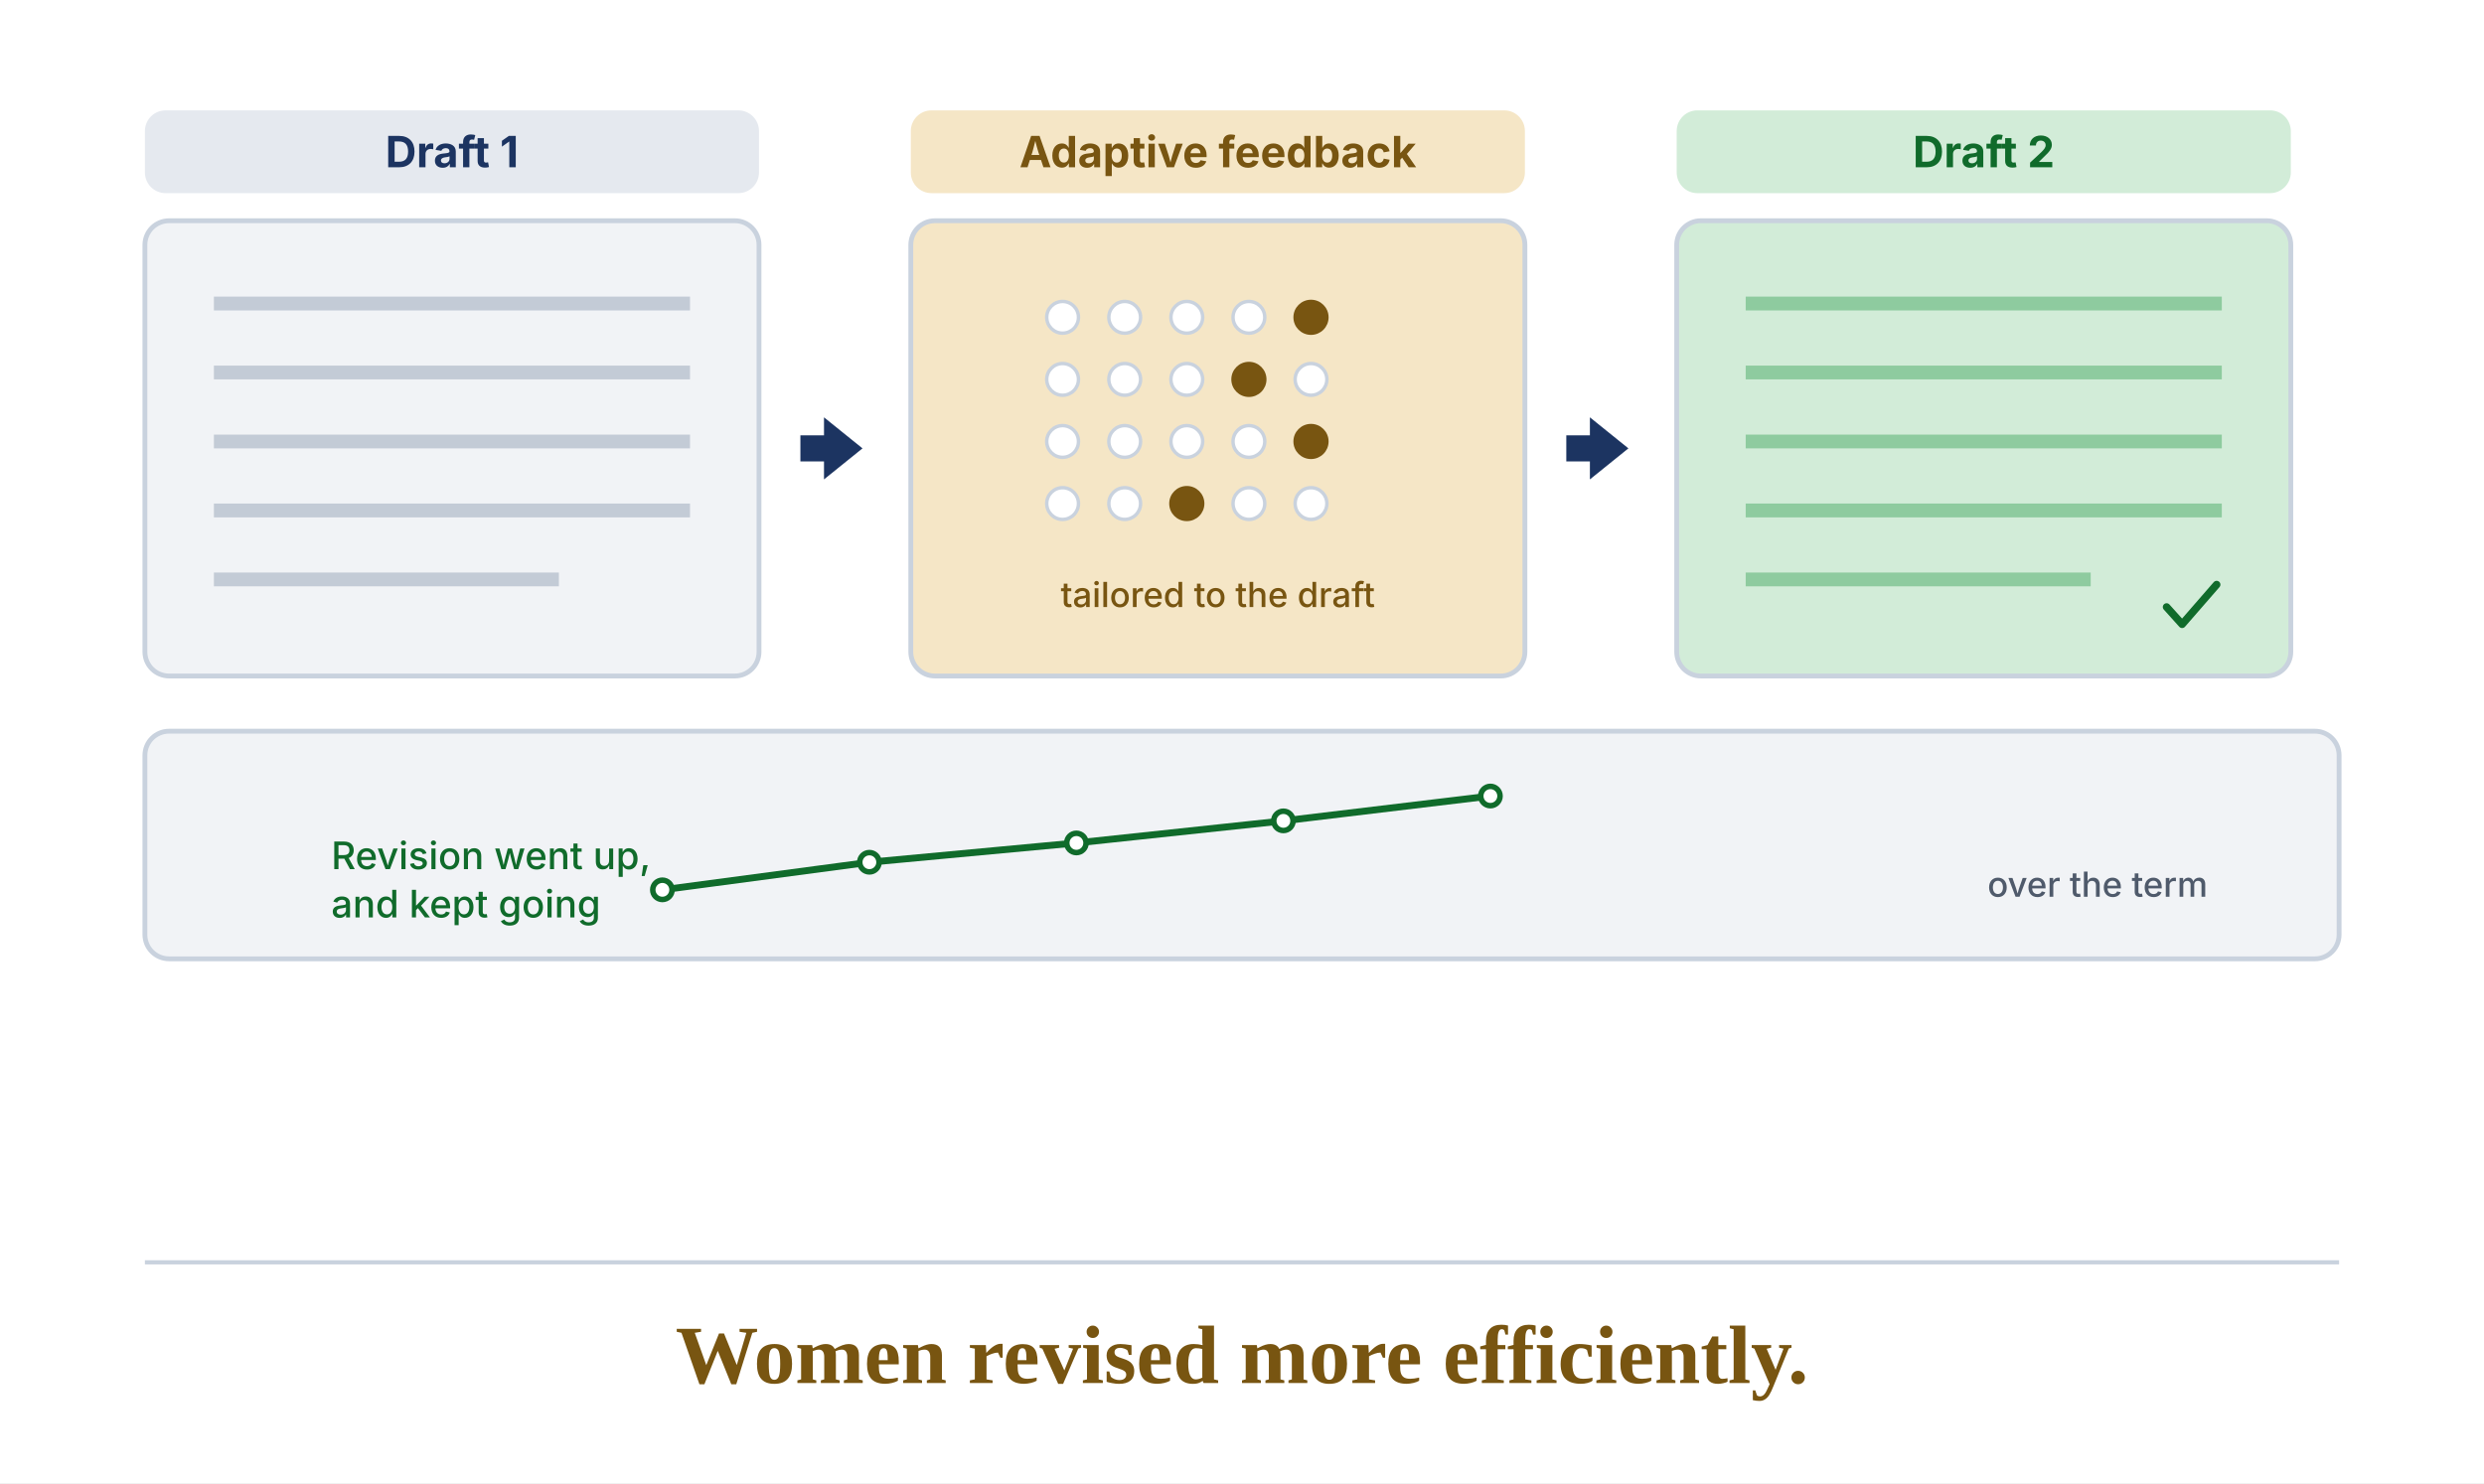
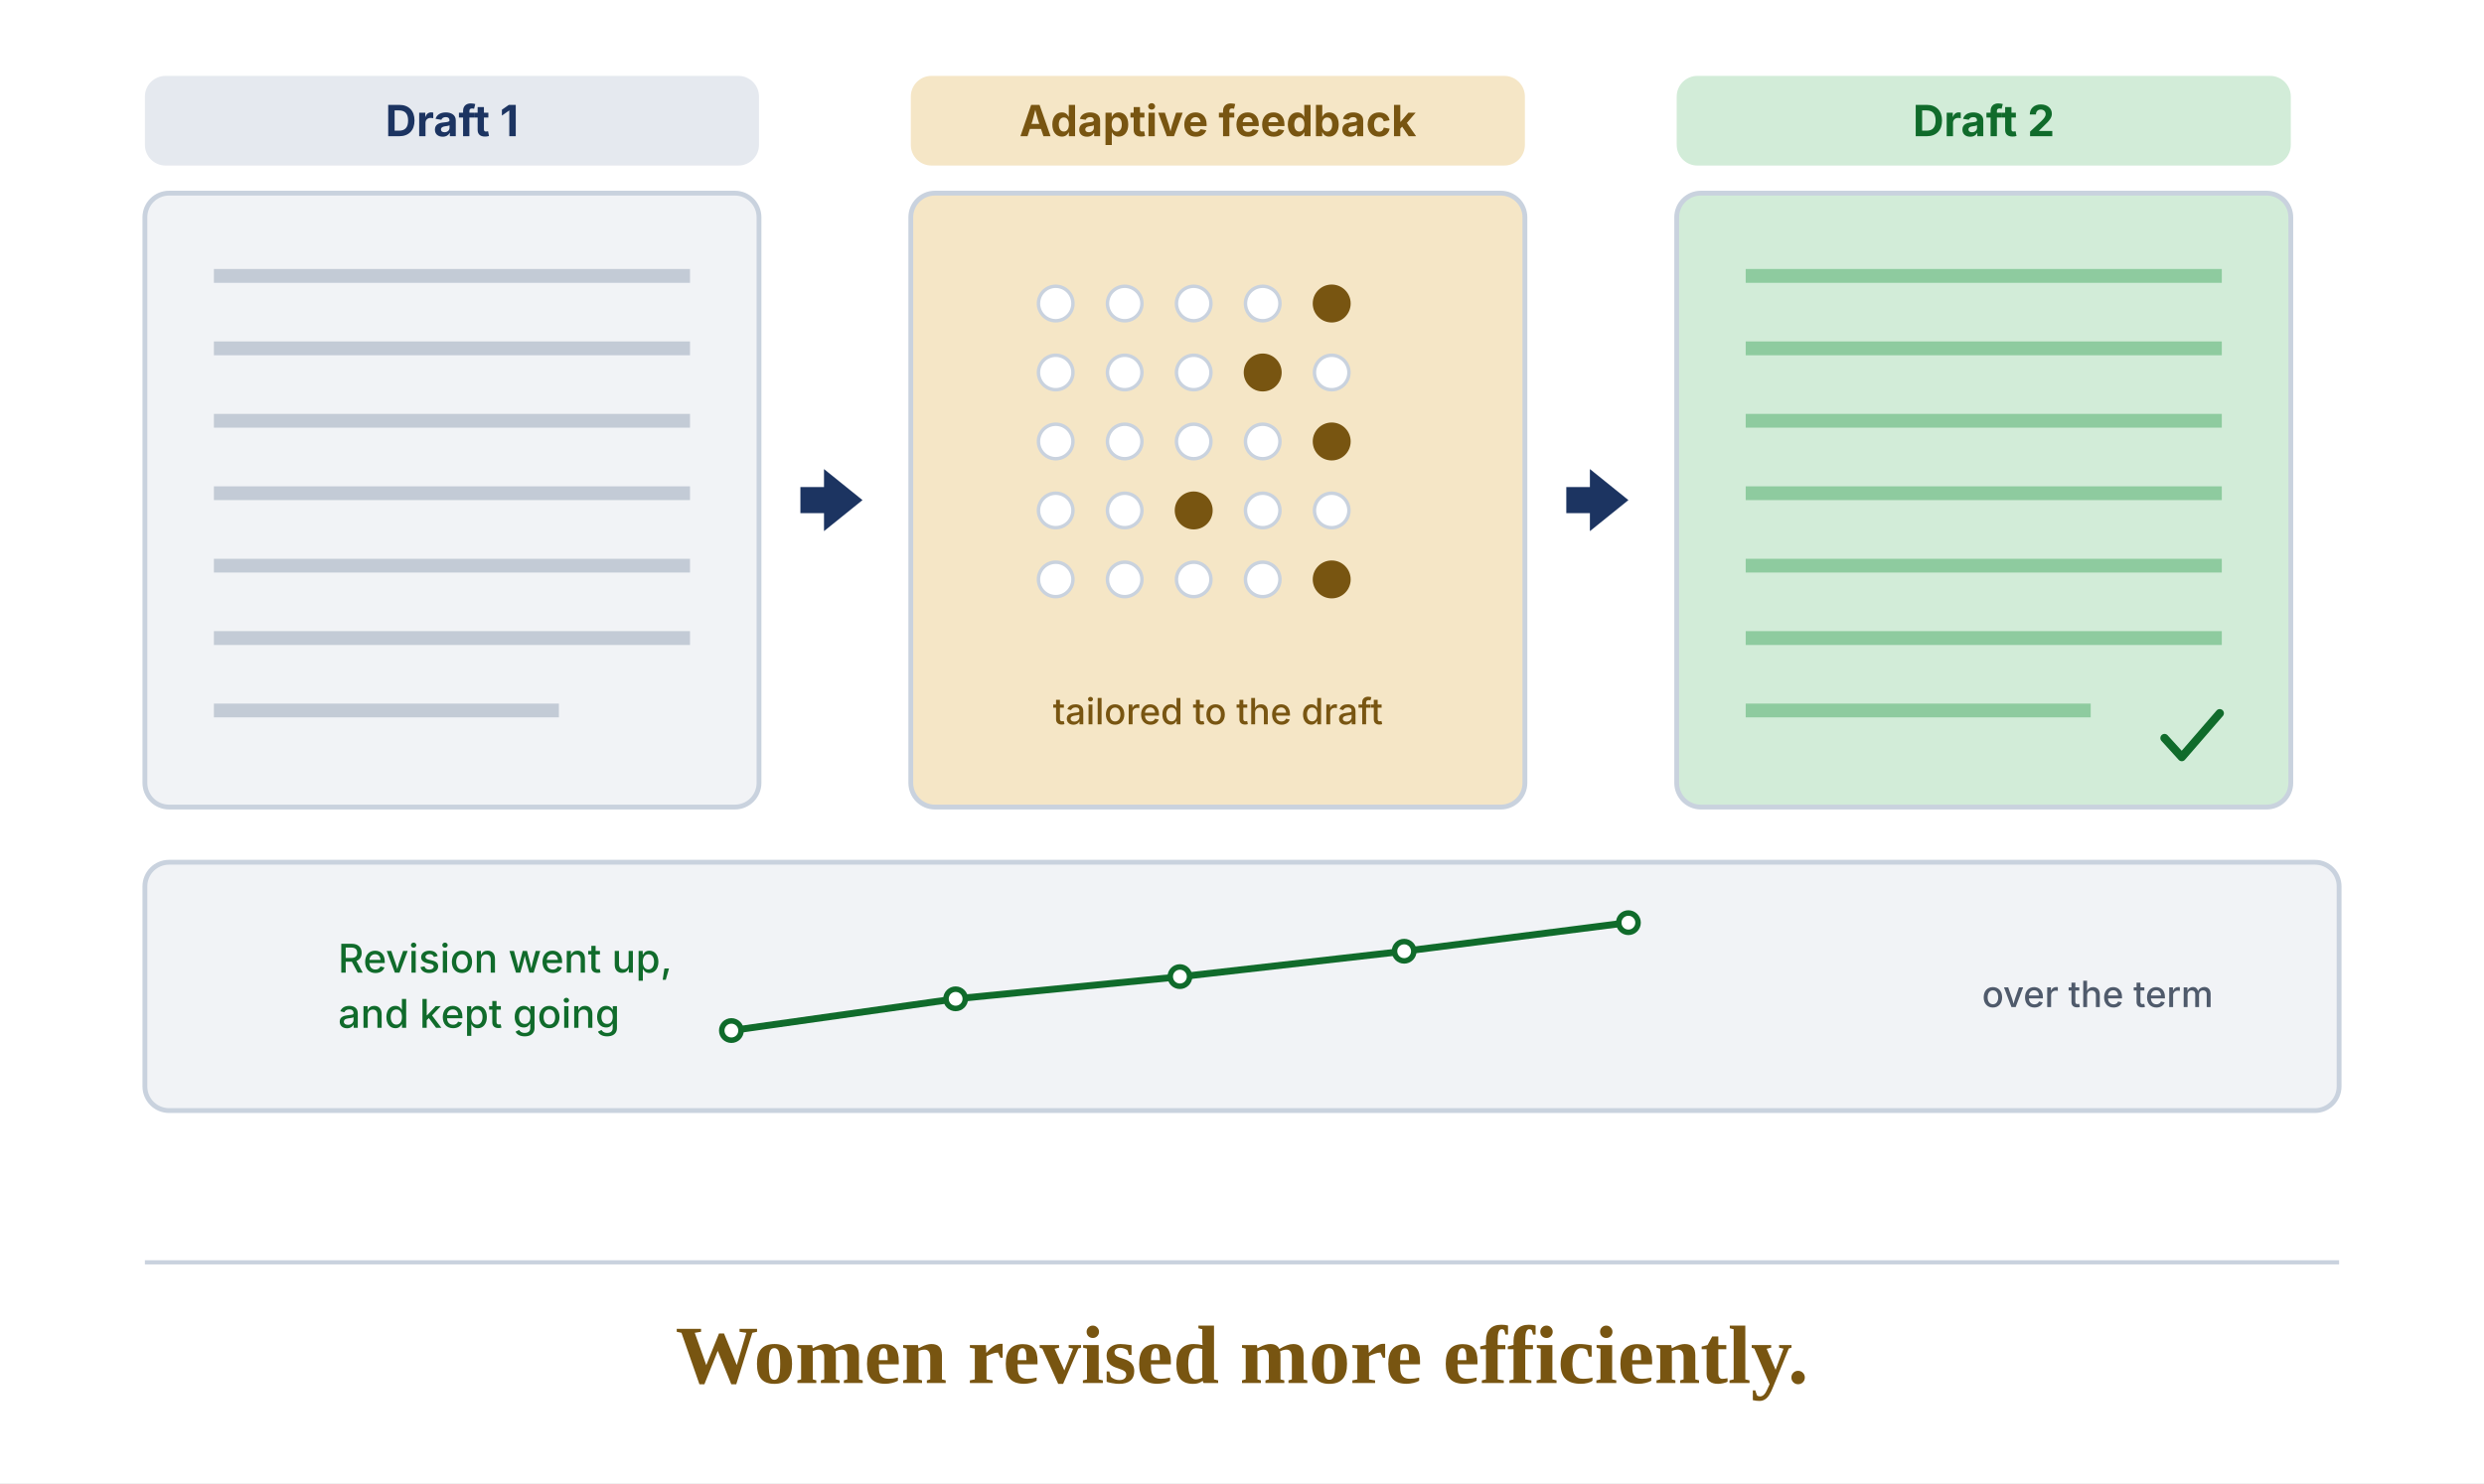
<svg xmlns="http://www.w3.org/2000/svg" class="wb" viewBox="0 0 720 430" role="img" aria-label="Adaptive writing support measurably increased revision; learners improved over time, and women revised more efficiently.">
  <rect width="720" height="430" fill="#ffffff" />
  <g transform="translate(0 -40)">
-     <rect x="42" y="72" width="178" height="24" rx="6" fill="#e5e9ef" />
-     <text x="131.0" y="88.5" text-anchor="middle" font-family="Inter,-apple-system,'Helvetica Neue',system-ui,sans-serif" font-size="12.5" font-weight="700" fill="#1c3461">Draft 1</text>
-     <rect x="42" y="104" width="178" height="132" rx="7" fill="#f1f3f6" stroke="#c9d2de" stroke-width="1.4" />
-     <path d="M62 128 H200" fill="none" stroke="#c3cbd6" stroke-width="4" stroke-linecap="butt" stroke-linejoin="round" />
-     <path d="M62 148 H200" fill="none" stroke="#c3cbd6" stroke-width="4" stroke-linecap="butt" stroke-linejoin="round" />
-     <path d="M62 168 H200" fill="none" stroke="#c3cbd6" stroke-width="4" stroke-linecap="butt" stroke-linejoin="round" />
-     <path d="M62 188 H200" fill="none" stroke="#c3cbd6" stroke-width="4" stroke-linecap="butt" stroke-linejoin="round" />
-     <path d="M62 208 H162" fill="none" stroke="#c3cbd6" stroke-width="4" stroke-linecap="butt" stroke-linejoin="round" />
-     <path d="M232 166.22 H238.84 V161.0 L250 170 L238.84 179.0 V173.78 H232 Z" fill="#1c3461" />
-     <rect x="264" y="72" width="178" height="24" rx="6" fill="#f5e6c6" />
-     <text x="353.0" y="88.5" text-anchor="middle" font-family="Inter,-apple-system,'Helvetica Neue',system-ui,sans-serif" font-size="12.5" font-weight="700" fill="#785511">Adaptive feedback</text>
-     <rect x="264" y="104" width="178" height="132" rx="7" fill="#f5e6c6" stroke="#c9d2de" stroke-width="1.4" />
-     <circle cx="308" cy="132" r="4.6" fill="#ffffff" stroke="#c9d2de" stroke-width="1" />
-     <circle cx="326" cy="132" r="4.6" fill="#ffffff" stroke="#c9d2de" stroke-width="1" />
-     <circle cx="344" cy="132" r="4.6" fill="#ffffff" stroke="#c9d2de" stroke-width="1" />
-     <circle cx="362" cy="132" r="4.6" fill="#ffffff" stroke="#c9d2de" stroke-width="1" />
-     <circle cx="380" cy="132" r="4.6" fill="#785511" stroke="#785511" stroke-width="1" />
-     <circle cx="308" cy="150" r="4.6" fill="#ffffff" stroke="#c9d2de" stroke-width="1" />
-     <circle cx="326" cy="150" r="4.6" fill="#ffffff" stroke="#c9d2de" stroke-width="1" />
-     <circle cx="344" cy="150" r="4.6" fill="#ffffff" stroke="#c9d2de" stroke-width="1" />
-     <circle cx="362" cy="150" r="4.6" fill="#785511" stroke="#785511" stroke-width="1" />
-     <circle cx="380" cy="150" r="4.6" fill="#ffffff" stroke="#c9d2de" stroke-width="1" />
-     <circle cx="308" cy="168" r="4.6" fill="#ffffff" stroke="#c9d2de" stroke-width="1" />
-     <circle cx="326" cy="168" r="4.6" fill="#ffffff" stroke="#c9d2de" stroke-width="1" />
-     <circle cx="344" cy="168" r="4.6" fill="#ffffff" stroke="#c9d2de" stroke-width="1" />
-     <circle cx="362" cy="168" r="4.6" fill="#ffffff" stroke="#c9d2de" stroke-width="1" />
-     <circle cx="380" cy="168" r="4.6" fill="#785511" stroke="#785511" stroke-width="1" />
-     <circle cx="308" cy="186" r="4.6" fill="#ffffff" stroke="#c9d2de" stroke-width="1" />
-     <circle cx="326" cy="186" r="4.6" fill="#ffffff" stroke="#c9d2de" stroke-width="1" />
-     <circle cx="344" cy="186" r="4.6" fill="#785511" stroke="#785511" stroke-width="1" />
-     <circle cx="362" cy="186" r="4.6" fill="#ffffff" stroke="#c9d2de" stroke-width="1" />
-     <circle cx="380" cy="186" r="4.6" fill="#ffffff" stroke="#c9d2de" stroke-width="1" />
-     <text x="353.0" y="216" text-anchor="middle" font-family="Inter,-apple-system,'Helvetica Neue',system-ui,sans-serif" font-size="10" font-weight="500" fill="#785511">tailored to the draft</text>
-     <path d="M454 166.22 H460.84 V161.0 L472 170 L460.84 179.0 V173.78 H454 Z" fill="#1c3461" />
-     <rect x="486" y="72" width="178" height="24" rx="6" fill="#d2ecd8" />
-     <text x="575.0" y="88.5" text-anchor="middle" font-family="Inter,-apple-system,'Helvetica Neue',system-ui,sans-serif" font-size="12.5" font-weight="700" fill="#106b2b">Draft 2</text>
-     <rect x="486" y="104" width="178" height="132" rx="7" fill="#d2ecd8" stroke="#c9d2de" stroke-width="1.4" />
-     <path d="M506 128 H644" fill="none" stroke="#8ecb9f" stroke-width="4" stroke-linecap="butt" stroke-linejoin="round" />
-     <path d="M506 148 H644" fill="none" stroke="#8ecb9f" stroke-width="4" stroke-linecap="butt" stroke-linejoin="round" />
-     <path d="M506 168 H644" fill="none" stroke="#8ecb9f" stroke-width="4" stroke-linecap="butt" stroke-linejoin="round" />
-     <path d="M506 188 H644" fill="none" stroke="#8ecb9f" stroke-width="4" stroke-linecap="butt" stroke-linejoin="round" />
-     <path d="M506 208 H606" fill="none" stroke="#8ecb9f" stroke-width="4" stroke-linecap="butt" stroke-linejoin="round" />
-     <path d="M628.0 216 l4.5 5.0 l10.0 -11.5" fill="none" stroke="#106b2b" stroke-width="2.2" stroke-linecap="round" stroke-linejoin="round" />
-     <rect x="42" y="252" width="636" height="66" rx="7" fill="#f1f3f6" stroke="#c9d2de" stroke-width="1.4" />
-     <path d="M192.0 298.0 L252.0 290.0 L312.0 284.4 L372.0 278.0 L432.0 270.8" fill="none" stroke="#106b2b" stroke-width="2.0" stroke-linecap="round" stroke-linejoin="round" />
-     <circle cx="192.0" cy="298.0" r="2.8" fill="#ffffff" stroke="#106b2b" stroke-width="1.6" />
-     <circle cx="252.0" cy="290.0" r="2.8" fill="#ffffff" stroke="#106b2b" stroke-width="1.6" />
-     <circle cx="312.0" cy="284.4" r="2.8" fill="#ffffff" stroke="#106b2b" stroke-width="1.6" />
-     <circle cx="372.0" cy="278.0" r="2.8" fill="#ffffff" stroke="#106b2b" stroke-width="1.6" />
-     <circle cx="432.0" cy="270.8" r="2.8" fill="#ffffff" stroke="#106b2b" stroke-width="1.6" />
-     <text x="96" y="292" text-anchor="start" font-family="Inter,-apple-system,'Helvetica Neue',system-ui,sans-serif" font-size="11" font-weight="500" fill="#106b2b">Revision went up,</text>
-     <text x="96" y="306" text-anchor="start" font-family="Inter,-apple-system,'Helvetica Neue',system-ui,sans-serif" font-size="11" font-weight="500" fill="#106b2b">and kept going</text>
-     <text x="608" y="300" text-anchor="middle" font-family="Inter,-apple-system,'Helvetica Neue',system-ui,sans-serif" font-size="10" font-weight="500" fill="#4f5a6b">over the term</text>
+     <rect x="42" y="62" width="178" height="26" rx="6" fill="#e5e9ef" />
+     <text x="131.0" y="79.5" text-anchor="middle" font-family="Inter,-apple-system,'Helvetica Neue',system-ui,sans-serif" font-size="12.5" font-weight="700" fill="#1c3461">Draft 1</text>
+     <rect x="42" y="96" width="178" height="178" rx="7" fill="#f1f3f6" stroke="#c9d2de" stroke-width="1.4" />
+     <path d="M62 120 H200" fill="none" stroke="#c3cbd6" stroke-width="4" stroke-linecap="butt" stroke-linejoin="round" />
+     <path d="M62 141 H200" fill="none" stroke="#c3cbd6" stroke-width="4" stroke-linecap="butt" stroke-linejoin="round" />
+     <path d="M62 162 H200" fill="none" stroke="#c3cbd6" stroke-width="4" stroke-linecap="butt" stroke-linejoin="round" />
+     <path d="M62 183 H200" fill="none" stroke="#c3cbd6" stroke-width="4" stroke-linecap="butt" stroke-linejoin="round" />
+     <path d="M62 204 H200" fill="none" stroke="#c3cbd6" stroke-width="4" stroke-linecap="butt" stroke-linejoin="round" />
+     <path d="M62 225 H200" fill="none" stroke="#c3cbd6" stroke-width="4" stroke-linecap="butt" stroke-linejoin="round" />
+     <path d="M62 246 H162" fill="none" stroke="#c3cbd6" stroke-width="4" stroke-linecap="butt" stroke-linejoin="round" />
+     <path d="M232 181.22 H238.84 V176.0 L250 185 L238.84 194.0 V188.78 H232 Z" fill="#1c3461" />
+     <rect x="264" y="62" width="178" height="26" rx="6" fill="#f5e6c6" />
+     <text x="353.0" y="79.5" text-anchor="middle" font-family="Inter,-apple-system,'Helvetica Neue',system-ui,sans-serif" font-size="12.5" font-weight="700" fill="#785511">Adaptive feedback</text>
+     <rect x="264" y="96" width="178" height="178" rx="7" fill="#f5e6c6" stroke="#c9d2de" stroke-width="1.4" />
+     <circle cx="306" cy="128" r="5" fill="#ffffff" stroke="#c9d2de" stroke-width="1" />
+     <circle cx="326" cy="128" r="5" fill="#ffffff" stroke="#c9d2de" stroke-width="1" />
+     <circle cx="346" cy="128" r="5" fill="#ffffff" stroke="#c9d2de" stroke-width="1" />
+     <circle cx="366" cy="128" r="5" fill="#ffffff" stroke="#c9d2de" stroke-width="1" />
+     <circle cx="386" cy="128" r="5" fill="#785511" stroke="#785511" stroke-width="1" />
+     <circle cx="306" cy="148" r="5" fill="#ffffff" stroke="#c9d2de" stroke-width="1" />
+     <circle cx="326" cy="148" r="5" fill="#ffffff" stroke="#c9d2de" stroke-width="1" />
+     <circle cx="346" cy="148" r="5" fill="#ffffff" stroke="#c9d2de" stroke-width="1" />
+     <circle cx="366" cy="148" r="5" fill="#785511" stroke="#785511" stroke-width="1" />
+     <circle cx="386" cy="148" r="5" fill="#ffffff" stroke="#c9d2de" stroke-width="1" />
+     <circle cx="306" cy="168" r="5" fill="#ffffff" stroke="#c9d2de" stroke-width="1" />
+     <circle cx="326" cy="168" r="5" fill="#ffffff" stroke="#c9d2de" stroke-width="1" />
+     <circle cx="346" cy="168" r="5" fill="#ffffff" stroke="#c9d2de" stroke-width="1" />
+     <circle cx="366" cy="168" r="5" fill="#ffffff" stroke="#c9d2de" stroke-width="1" />
+     <circle cx="386" cy="168" r="5" fill="#785511" stroke="#785511" stroke-width="1" />
+     <circle cx="306" cy="188" r="5" fill="#ffffff" stroke="#c9d2de" stroke-width="1" />
+     <circle cx="326" cy="188" r="5" fill="#ffffff" stroke="#c9d2de" stroke-width="1" />
+     <circle cx="346" cy="188" r="5" fill="#785511" stroke="#785511" stroke-width="1" />
+     <circle cx="366" cy="188" r="5" fill="#ffffff" stroke="#c9d2de" stroke-width="1" />
+     <circle cx="386" cy="188" r="5" fill="#ffffff" stroke="#c9d2de" stroke-width="1" />
+     <circle cx="306" cy="208" r="5" fill="#ffffff" stroke="#c9d2de" stroke-width="1" />
+     <circle cx="326" cy="208" r="5" fill="#ffffff" stroke="#c9d2de" stroke-width="1" />
+     <circle cx="346" cy="208" r="5" fill="#ffffff" stroke="#c9d2de" stroke-width="1" />
+     <circle cx="366" cy="208" r="5" fill="#ffffff" stroke="#c9d2de" stroke-width="1" />
+     <circle cx="386" cy="208" r="5" fill="#785511" stroke="#785511" stroke-width="1" />
+     <text x="353.0" y="250" text-anchor="middle" font-family="Inter,-apple-system,'Helvetica Neue',system-ui,sans-serif" font-size="10.5" font-weight="500" fill="#785511">tailored to the draft</text>
+     <path d="M454 181.22 H460.84 V176.0 L472 185 L460.84 194.0 V188.78 H454 Z" fill="#1c3461" />
+     <rect x="486" y="62" width="178" height="26" rx="6" fill="#d2ecd8" />
+     <text x="575.0" y="79.5" text-anchor="middle" font-family="Inter,-apple-system,'Helvetica Neue',system-ui,sans-serif" font-size="12.5" font-weight="700" fill="#106b2b">Draft 2</text>
+     <rect x="486" y="96" width="178" height="178" rx="7" fill="#d2ecd8" stroke="#c9d2de" stroke-width="1.4" />
+     <path d="M506 120 H644" fill="none" stroke="#8ecb9f" stroke-width="4" stroke-linecap="butt" stroke-linejoin="round" />
+     <path d="M506 141 H644" fill="none" stroke="#8ecb9f" stroke-width="4" stroke-linecap="butt" stroke-linejoin="round" />
+     <path d="M506 162 H644" fill="none" stroke="#8ecb9f" stroke-width="4" stroke-linecap="butt" stroke-linejoin="round" />
+     <path d="M506 183 H644" fill="none" stroke="#8ecb9f" stroke-width="4" stroke-linecap="butt" stroke-linejoin="round" />
+     <path d="M506 204 H644" fill="none" stroke="#8ecb9f" stroke-width="4" stroke-linecap="butt" stroke-linejoin="round" />
+     <path d="M506 225 H644" fill="none" stroke="#8ecb9f" stroke-width="4" stroke-linecap="butt" stroke-linejoin="round" />
+     <path d="M506 246 H606" fill="none" stroke="#8ecb9f" stroke-width="4" stroke-linecap="butt" stroke-linejoin="round" />
+     <path d="M627.4 254 l5.0 5.5 l11.0 -12.7" fill="none" stroke="#106b2b" stroke-width="2.42" stroke-linecap="round" stroke-linejoin="round" />
+     <rect x="42" y="290" width="636" height="72" rx="7" fill="#f1f3f6" stroke="#c9d2de" stroke-width="1.4" />
+     <path d="M212.0 338.8 L277.0 329.6 L342.0 323.2 L407.0 315.8 L472.0 307.5" fill="none" stroke="#106b2b" stroke-width="2.0" stroke-linecap="round" stroke-linejoin="round" />
+     <circle cx="212.0" cy="338.8" r="2.8" fill="#ffffff" stroke="#106b2b" stroke-width="1.6" />
+     <circle cx="277.0" cy="329.6" r="2.8" fill="#ffffff" stroke="#106b2b" stroke-width="1.6" />
+     <circle cx="342.0" cy="323.16" r="2.8" fill="#ffffff" stroke="#106b2b" stroke-width="1.6" />
+     <circle cx="407.0" cy="315.8" r="2.8" fill="#ffffff" stroke="#106b2b" stroke-width="1.6" />
+     <circle cx="472.0" cy="307.52" r="2.8" fill="#ffffff" stroke="#106b2b" stroke-width="1.6" />
+     <text x="98" y="322" text-anchor="start" font-family="Inter,-apple-system,'Helvetica Neue',system-ui,sans-serif" font-size="11.5" font-weight="500" fill="#106b2b">Revision went up,</text>
+     <text x="98" y="338" text-anchor="start" font-family="Inter,-apple-system,'Helvetica Neue',system-ui,sans-serif" font-size="11.5" font-weight="500" fill="#106b2b">and kept going</text>
+     <text x="608" y="332" text-anchor="middle" font-family="Inter,-apple-system,'Helvetica Neue',system-ui,sans-serif" font-size="10.5" font-weight="500" fill="#4f5a6b">over the term</text>
  </g>
  <path d="M42 366 H678" fill="none" stroke="#c9d2de" stroke-width="1.2" stroke-linecap="butt" stroke-linejoin="round" />
  <text x="360.0" y="401" text-anchor="middle" font-family="Fraunces,Georgia,'Times New Roman',serif" font-size="24" font-weight="600" fill="#785511">Women revised more efficiently.</text>
</svg>
